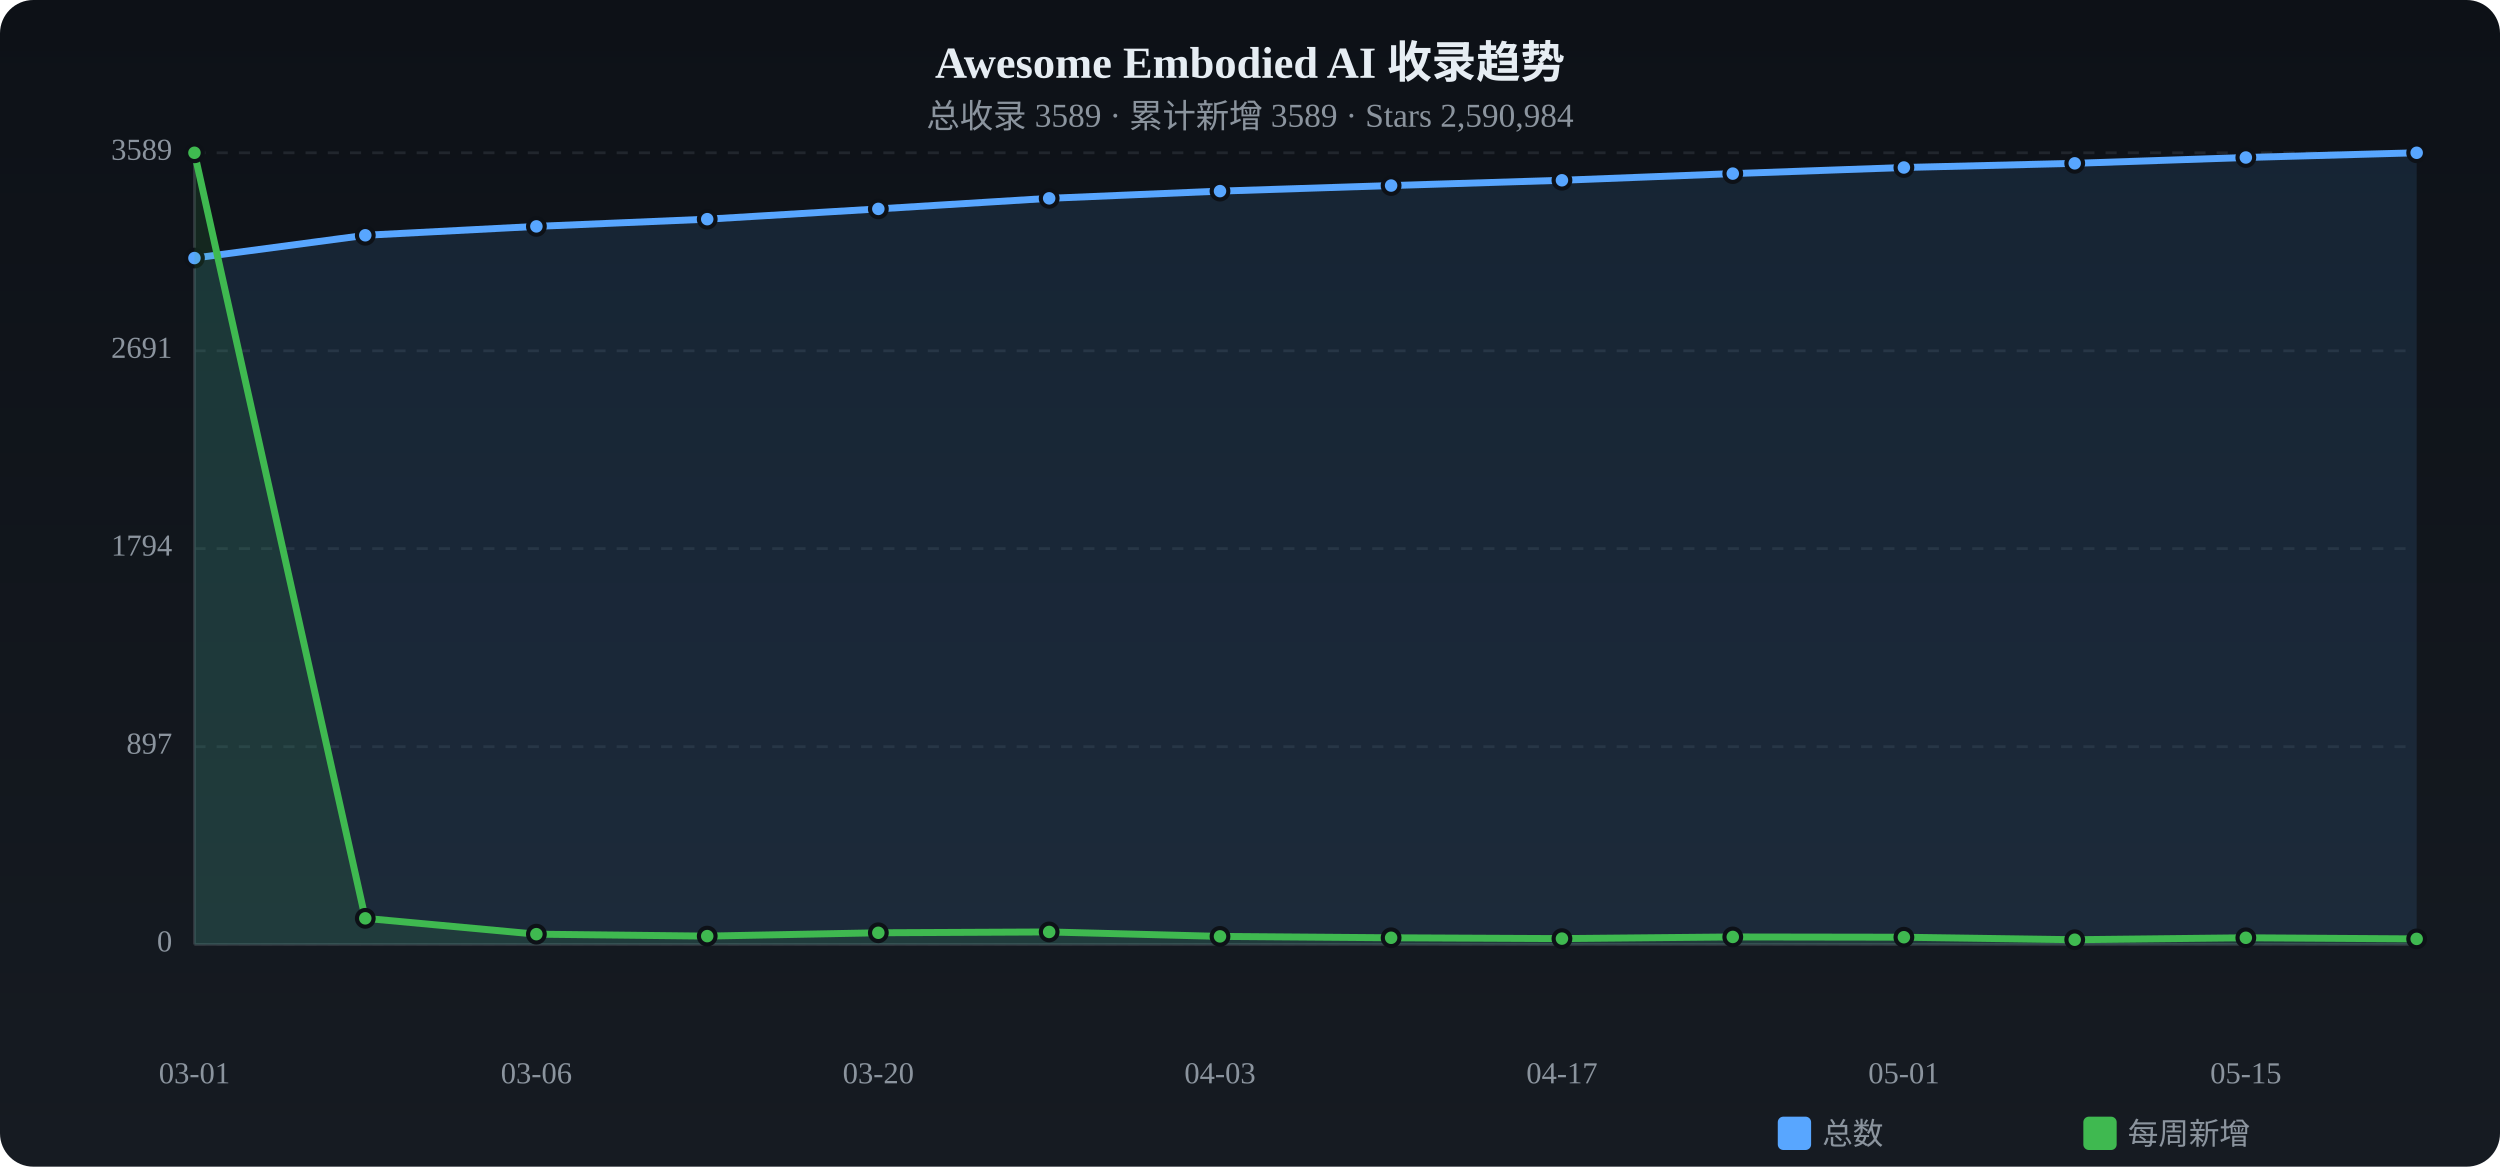
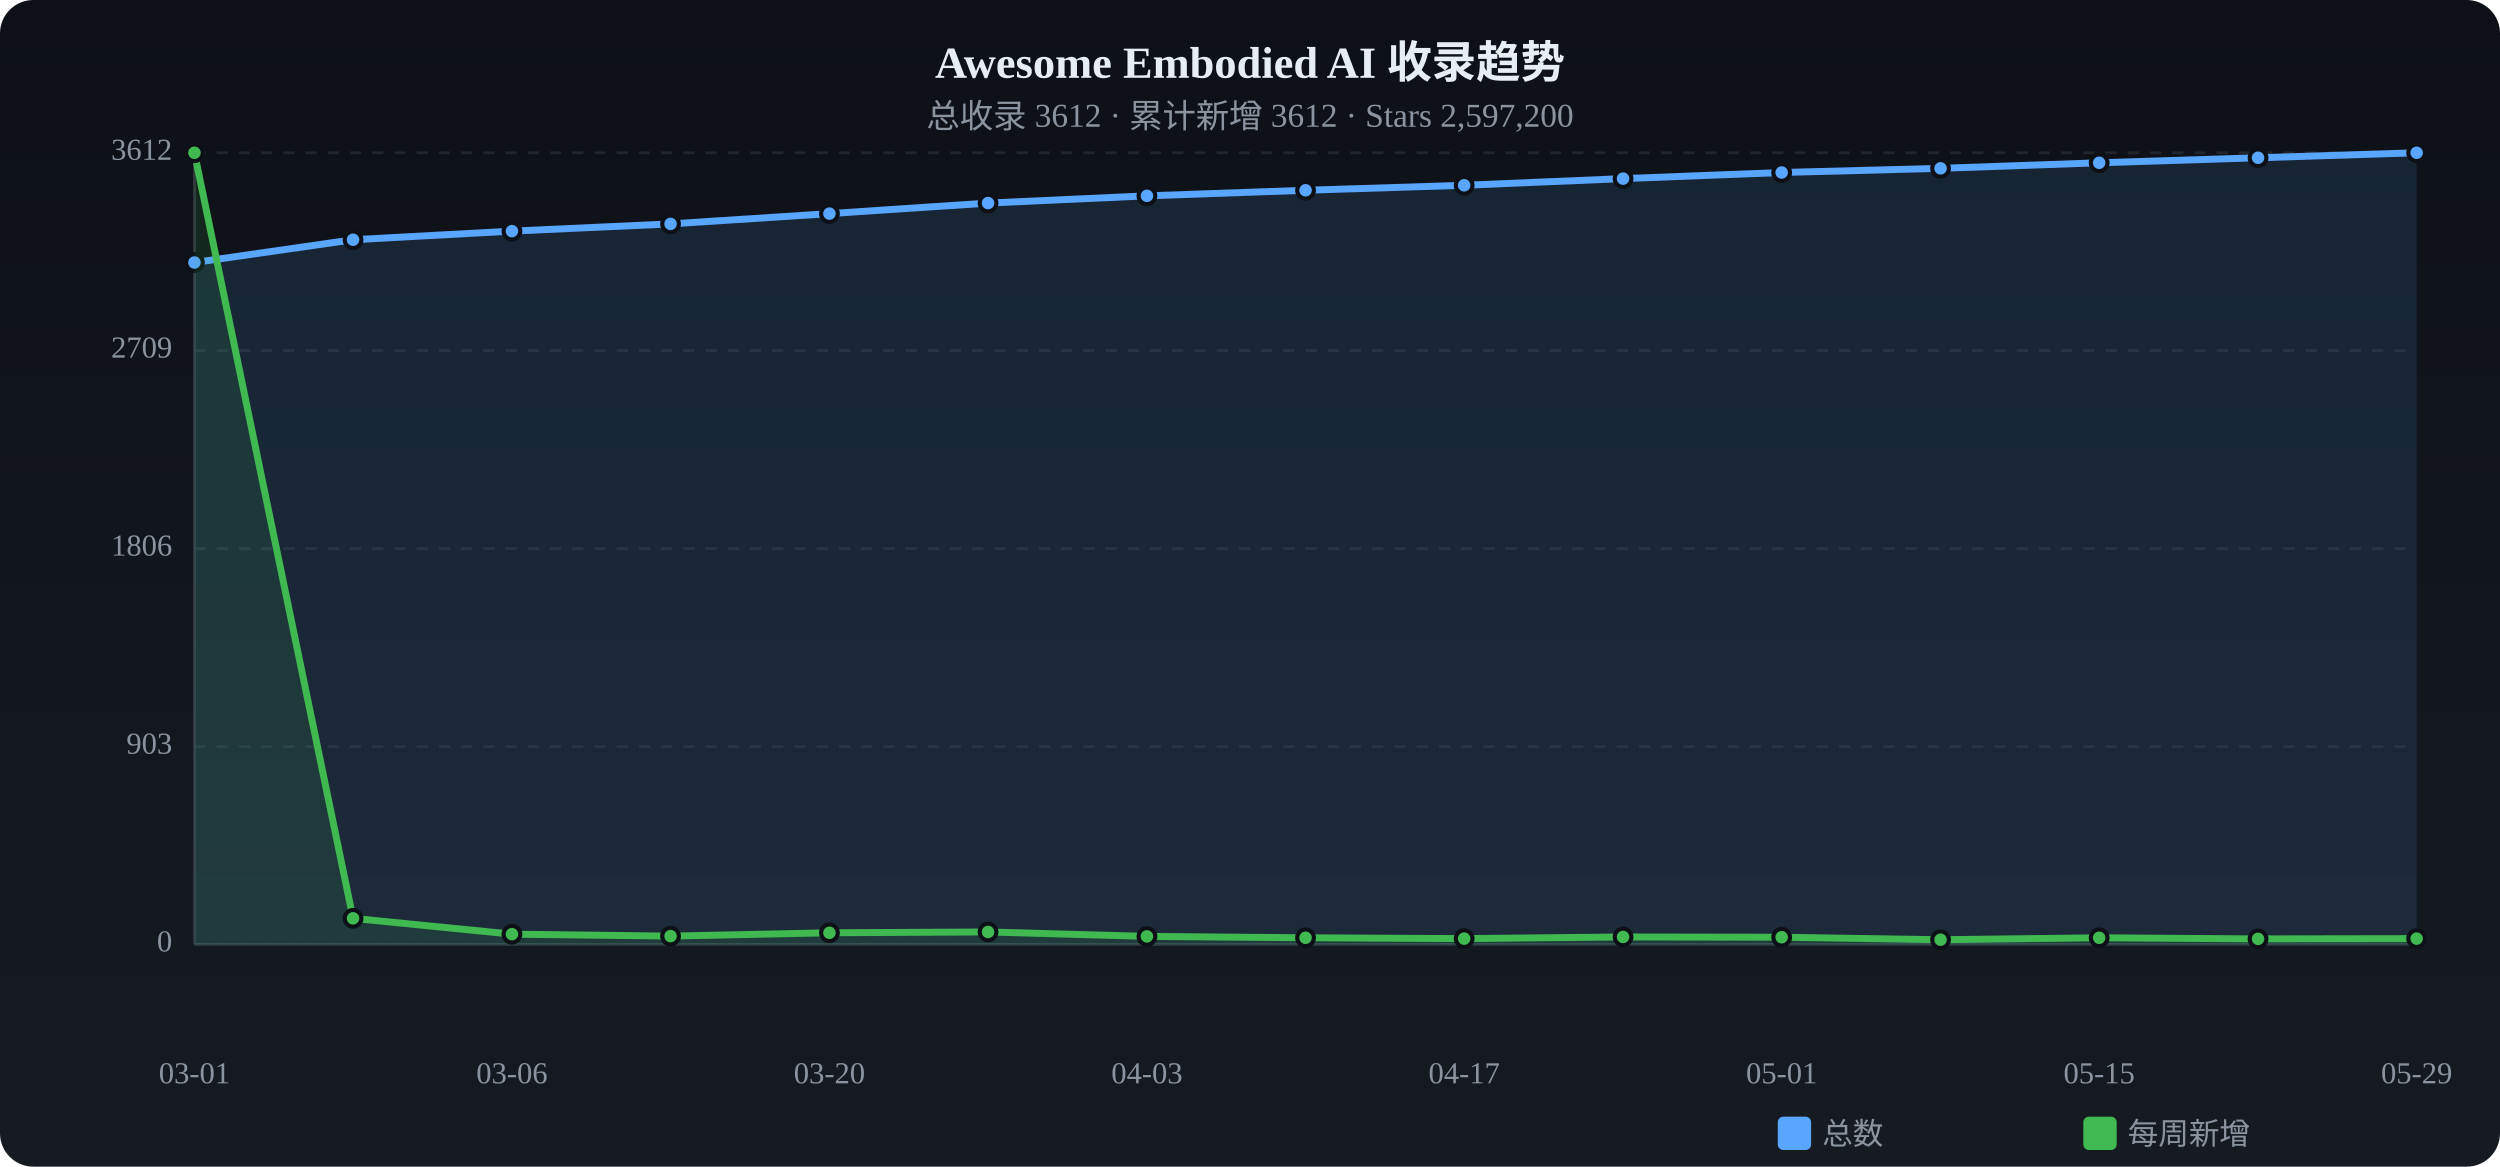
<svg xmlns="http://www.w3.org/2000/svg" viewBox="0 0 900 420" width="900" height="420">
  <defs>
    <linearGradient id="tbg" x1="0%" y1="0%" x2="0%" y2="100%">
      <stop offset="0%" stop-color="#0d1117" />
      <stop offset="100%" stop-color="#161b22" />
    </linearGradient>
  </defs>
  <rect width="900" height="420" rx="12" fill="url(#tbg)" />
  <text x="450.0" y="28" text-anchor="middle" fill="#e6edf3" font-size="16" font-weight="bold">Awesome Embodied AI 收录趋势</text>
-   <text x="450.0" y="46" text-anchor="middle" fill="#8b949e" font-size="12">总收录 3589 · 累计新增 3589 · Stars 2,590,984</text>
+   <text x="450.0" y="46" text-anchor="middle" fill="#8b949e" font-size="12">总收录 3612 · 累计新增 3612 · Stars 2,597,200</text>
  <text x="62" y="340.0" text-anchor="end" fill="#8b949e" font-size="11" dominant-baseline="middle">0</text>
  <line x1="70" y1="340.0" x2="870" y2="340.0" stroke="#21262d" stroke-dasharray="4 4" />
-   <text x="62" y="268.8" text-anchor="end" fill="#8b949e" font-size="11" dominant-baseline="middle">897</text>
+   <text x="62" y="268.8" text-anchor="end" fill="#8b949e" font-size="11" dominant-baseline="middle">903</text>
  <line x1="70" y1="268.8" x2="870" y2="268.8" stroke="#21262d" stroke-dasharray="4 4" />
-   <text x="62" y="197.5" text-anchor="end" fill="#8b949e" font-size="11" dominant-baseline="middle">1794</text>
+   <text x="62" y="197.5" text-anchor="end" fill="#8b949e" font-size="11" dominant-baseline="middle">1806</text>
  <line x1="70" y1="197.5" x2="870" y2="197.5" stroke="#21262d" stroke-dasharray="4 4" />
-   <text x="62" y="126.3" text-anchor="end" fill="#8b949e" font-size="11" dominant-baseline="middle">2691</text>
-   <line x1="70" y1="126.3" x2="870" y2="126.3" stroke="#21262d" stroke-dasharray="4 4" />
-   <text x="62" y="55.0" text-anchor="end" fill="#8b949e" font-size="11" dominant-baseline="middle">3589</text>
+   <text x="62" y="126.2" text-anchor="end" fill="#8b949e" font-size="11" dominant-baseline="middle">2709</text>
+   <line x1="70" y1="126.2" x2="870" y2="126.2" stroke="#21262d" stroke-dasharray="4 4" />
+   <text x="62" y="55.0" text-anchor="end" fill="#8b949e" font-size="11" dominant-baseline="middle">3612</text>
  <line x1="70" y1="55.0" x2="870" y2="55.0" stroke="#21262d" stroke-dasharray="4 4" />
  <line x1="70" y1="55" x2="70" y2="340" stroke="#30363d" />
  <line x1="70" y1="340" x2="870" y2="340" stroke="#30363d" />
-   <path d="M70.0,92.9 L131.5,84.7 L193.1,81.5 L254.6,78.9 L316.2,75.2 L377.7,71.4 L439.2,68.8 L500.8,66.8 L562.3,64.9 L623.8,62.5 L685.4,60.3 L746.9,58.8 L808.5,56.7 L870.0,55.0 L870.0,340 L70.0,340 Z" fill="#58a6ff" opacity="0.12" />
-   <polyline points="70.0,92.9 131.5,84.7 193.1,81.5 254.6,78.9 316.2,75.2 377.7,71.4 439.2,68.8 500.8,66.8 562.3,64.9 623.8,62.5 685.4,60.3 746.9,58.8 808.5,56.7 870.0,55.0" fill="none" stroke="#58a6ff" stroke-width="2.5" stroke-linecap="round" stroke-linejoin="round" />
-   <circle cx="70.0" cy="92.9" r="3" fill="#58a6ff" stroke="#0d1117" stroke-width="1.5" />
-   <circle cx="131.5" cy="84.7" r="3" fill="#58a6ff" stroke="#0d1117" stroke-width="1.5" />
-   <circle cx="193.1" cy="81.5" r="3" fill="#58a6ff" stroke="#0d1117" stroke-width="1.5" />
-   <circle cx="254.6" cy="78.9" r="3" fill="#58a6ff" stroke="#0d1117" stroke-width="1.5" />
-   <circle cx="316.2" cy="75.2" r="3" fill="#58a6ff" stroke="#0d1117" stroke-width="1.5" />
-   <circle cx="377.7" cy="71.4" r="3" fill="#58a6ff" stroke="#0d1117" stroke-width="1.5" />
-   <circle cx="439.2" cy="68.8" r="3" fill="#58a6ff" stroke="#0d1117" stroke-width="1.5" />
-   <circle cx="500.8" cy="66.8" r="3" fill="#58a6ff" stroke="#0d1117" stroke-width="1.5" />
-   <circle cx="562.3" cy="64.9" r="3" fill="#58a6ff" stroke="#0d1117" stroke-width="1.5" />
-   <circle cx="623.8" cy="62.5" r="3" fill="#58a6ff" stroke="#0d1117" stroke-width="1.5" />
-   <circle cx="685.4" cy="60.3" r="3" fill="#58a6ff" stroke="#0d1117" stroke-width="1.5" />
-   <circle cx="746.9" cy="58.8" r="3" fill="#58a6ff" stroke="#0d1117" stroke-width="1.5" />
-   <circle cx="808.5" cy="56.7" r="3" fill="#58a6ff" stroke="#0d1117" stroke-width="1.5" />
+   <path d="M70.0,94.5 L127.1,86.3 L184.3,83.2 L241.4,80.6 L298.6,76.9 L355.7,73.1 L412.9,70.5 L470.0,68.5 L527.1,66.7 L584.3,64.3 L641.4,62.1 L698.6,60.6 L755.7,58.6 L812.9,56.8 L870.0,55.0 L870.0,340 L70.0,340 Z" fill="#58a6ff" opacity="0.12" />
+   <polyline points="70.0,94.5 127.1,86.3 184.3,83.2 241.4,80.6 298.6,76.9 355.7,73.1 412.9,70.5 470.0,68.5 527.1,66.7 584.3,64.3 641.4,62.1 698.6,60.6 755.7,58.6 812.9,56.8 870.0,55.0" fill="none" stroke="#58a6ff" stroke-width="2.5" stroke-linecap="round" stroke-linejoin="round" />
+   <circle cx="70.0" cy="94.5" r="3" fill="#58a6ff" stroke="#0d1117" stroke-width="1.5" />
+   <circle cx="127.1" cy="86.3" r="3" fill="#58a6ff" stroke="#0d1117" stroke-width="1.5" />
+   <circle cx="184.3" cy="83.2" r="3" fill="#58a6ff" stroke="#0d1117" stroke-width="1.5" />
+   <circle cx="241.4" cy="80.6" r="3" fill="#58a6ff" stroke="#0d1117" stroke-width="1.5" />
+   <circle cx="298.6" cy="76.9" r="3" fill="#58a6ff" stroke="#0d1117" stroke-width="1.5" />
+   <circle cx="355.7" cy="73.1" r="3" fill="#58a6ff" stroke="#0d1117" stroke-width="1.5" />
+   <circle cx="412.9" cy="70.5" r="3" fill="#58a6ff" stroke="#0d1117" stroke-width="1.5" />
+   <circle cx="470.0" cy="68.5" r="3" fill="#58a6ff" stroke="#0d1117" stroke-width="1.5" />
+   <circle cx="527.1" cy="66.7" r="3" fill="#58a6ff" stroke="#0d1117" stroke-width="1.5" />
+   <circle cx="584.3" cy="64.3" r="3" fill="#58a6ff" stroke="#0d1117" stroke-width="1.5" />
+   <circle cx="641.4" cy="62.1" r="3" fill="#58a6ff" stroke="#0d1117" stroke-width="1.5" />
+   <circle cx="698.6" cy="60.6" r="3" fill="#58a6ff" stroke="#0d1117" stroke-width="1.5" />
+   <circle cx="755.7" cy="58.6" r="3" fill="#58a6ff" stroke="#0d1117" stroke-width="1.5" />
+   <circle cx="812.9" cy="56.8" r="3" fill="#58a6ff" stroke="#0d1117" stroke-width="1.5" />
  <circle cx="870.0" cy="55.0" r="3" fill="#58a6ff" stroke="#0d1117" stroke-width="1.5" />
-   <path d="M70.0,55.0 L131.5,330.6 L193.1,336.3 L254.6,337.0 L316.2,335.8 L377.7,335.5 L439.2,337.1 L500.8,337.6 L562.3,337.9 L623.8,337.3 L685.4,337.4 L746.9,338.3 L808.5,337.6 L870.0,338.0 L870.0,340 L70.0,340 Z" fill="#3fb950" opacity="0.12" />
-   <polyline points="70.0,55.0 131.5,330.6 193.1,336.3 254.6,337.0 316.2,335.8 377.7,335.5 439.2,337.1 500.8,337.6 562.3,337.9 623.8,337.3 685.4,337.4 746.9,338.3 808.5,337.6 870.0,338.0" fill="none" stroke="#3fb950" stroke-width="2.5" stroke-linecap="round" stroke-linejoin="round" />
+   <path d="M70.0,55.0 L127.1,330.6 L184.3,336.3 L241.4,337.0 L298.6,335.8 L355.7,335.5 L412.9,337.1 L470.0,337.6 L527.1,337.9 L584.3,337.3 L641.4,337.4 L698.6,338.3 L755.7,337.6 L812.9,338.0 L870.0,337.9 L870.0,340 L70.0,340 Z" fill="#3fb950" opacity="0.12" />
+   <polyline points="70.0,55.0 127.1,330.6 184.3,336.3 241.4,337.0 298.6,335.8 355.7,335.5 412.9,337.1 470.0,337.6 527.1,337.9 584.3,337.3 641.4,337.4 698.6,338.3 755.7,337.6 812.9,338.0 870.0,337.9" fill="none" stroke="#3fb950" stroke-width="2.5" stroke-linecap="round" stroke-linejoin="round" />
  <circle cx="70.0" cy="55.0" r="3" fill="#3fb950" stroke="#0d1117" stroke-width="1.5" />
-   <circle cx="131.5" cy="330.6" r="3" fill="#3fb950" stroke="#0d1117" stroke-width="1.5" />
-   <circle cx="193.1" cy="336.3" r="3" fill="#3fb950" stroke="#0d1117" stroke-width="1.5" />
-   <circle cx="254.6" cy="337.0" r="3" fill="#3fb950" stroke="#0d1117" stroke-width="1.5" />
-   <circle cx="316.2" cy="335.8" r="3" fill="#3fb950" stroke="#0d1117" stroke-width="1.5" />
-   <circle cx="377.7" cy="335.5" r="3" fill="#3fb950" stroke="#0d1117" stroke-width="1.5" />
-   <circle cx="439.2" cy="337.1" r="3" fill="#3fb950" stroke="#0d1117" stroke-width="1.5" />
-   <circle cx="500.8" cy="337.6" r="3" fill="#3fb950" stroke="#0d1117" stroke-width="1.5" />
-   <circle cx="562.3" cy="337.9" r="3" fill="#3fb950" stroke="#0d1117" stroke-width="1.5" />
-   <circle cx="623.8" cy="337.3" r="3" fill="#3fb950" stroke="#0d1117" stroke-width="1.5" />
-   <circle cx="685.4" cy="337.4" r="3" fill="#3fb950" stroke="#0d1117" stroke-width="1.5" />
-   <circle cx="746.9" cy="338.3" r="3" fill="#3fb950" stroke="#0d1117" stroke-width="1.5" />
-   <circle cx="808.5" cy="337.6" r="3" fill="#3fb950" stroke="#0d1117" stroke-width="1.5" />
-   <circle cx="870.0" cy="338.0" r="3" fill="#3fb950" stroke="#0d1117" stroke-width="1.5" />
+   <circle cx="127.1" cy="330.6" r="3" fill="#3fb950" stroke="#0d1117" stroke-width="1.5" />
+   <circle cx="184.3" cy="336.3" r="3" fill="#3fb950" stroke="#0d1117" stroke-width="1.5" />
+   <circle cx="241.4" cy="337.0" r="3" fill="#3fb950" stroke="#0d1117" stroke-width="1.5" />
+   <circle cx="298.6" cy="335.8" r="3" fill="#3fb950" stroke="#0d1117" stroke-width="1.5" />
+   <circle cx="355.7" cy="335.5" r="3" fill="#3fb950" stroke="#0d1117" stroke-width="1.5" />
+   <circle cx="412.9" cy="337.1" r="3" fill="#3fb950" stroke="#0d1117" stroke-width="1.5" />
+   <circle cx="470.0" cy="337.6" r="3" fill="#3fb950" stroke="#0d1117" stroke-width="1.5" />
+   <circle cx="527.1" cy="337.9" r="3" fill="#3fb950" stroke="#0d1117" stroke-width="1.5" />
+   <circle cx="584.3" cy="337.3" r="3" fill="#3fb950" stroke="#0d1117" stroke-width="1.5" />
+   <circle cx="641.4" cy="337.4" r="3" fill="#3fb950" stroke="#0d1117" stroke-width="1.5" />
+   <circle cx="698.6" cy="338.3" r="3" fill="#3fb950" stroke="#0d1117" stroke-width="1.5" />
+   <circle cx="755.7" cy="337.6" r="3" fill="#3fb950" stroke="#0d1117" stroke-width="1.5" />
+   <circle cx="812.9" cy="338.0" r="3" fill="#3fb950" stroke="#0d1117" stroke-width="1.5" />
+   <circle cx="870.0" cy="337.9" r="3" fill="#3fb950" stroke="#0d1117" stroke-width="1.5" />
  <text x="70.0" y="390" text-anchor="middle" fill="#8b949e" font-size="11">03-01</text>
-   <text x="193.1" y="390" text-anchor="middle" fill="#8b949e" font-size="11">03-06</text>
-   <text x="316.2" y="390" text-anchor="middle" fill="#8b949e" font-size="11">03-20</text>
-   <text x="439.2" y="390" text-anchor="middle" fill="#8b949e" font-size="11">04-03</text>
-   <text x="562.3" y="390" text-anchor="middle" fill="#8b949e" font-size="11">04-17</text>
-   <text x="685.4" y="390" text-anchor="middle" fill="#8b949e" font-size="11">05-01</text>
-   <text x="808.5" y="390" text-anchor="middle" fill="#8b949e" font-size="11">05-15</text>
+   <text x="184.3" y="390" text-anchor="middle" fill="#8b949e" font-size="11">03-06</text>
+   <text x="298.6" y="390" text-anchor="middle" fill="#8b949e" font-size="11">03-20</text>
+   <text x="412.9" y="390" text-anchor="middle" fill="#8b949e" font-size="11">04-03</text>
+   <text x="527.1" y="390" text-anchor="middle" fill="#8b949e" font-size="11">04-17</text>
+   <text x="641.4" y="390" text-anchor="middle" fill="#8b949e" font-size="11">05-01</text>
+   <text x="755.7" y="390" text-anchor="middle" fill="#8b949e" font-size="11">05-15</text>
+   <text x="870.0" y="390" text-anchor="middle" fill="#8b949e" font-size="11">05-29</text>
  <rect x="640" y="402" width="12" height="12" rx="2" fill="#58a6ff" />
  <text x="656" y="412" fill="#8b949e" font-size="11">总数</text>
  <rect x="750" y="402" width="12" height="12" rx="2" fill="#3fb950" />
  <text x="766" y="412" fill="#8b949e" font-size="11">每周新增</text>
</svg>
